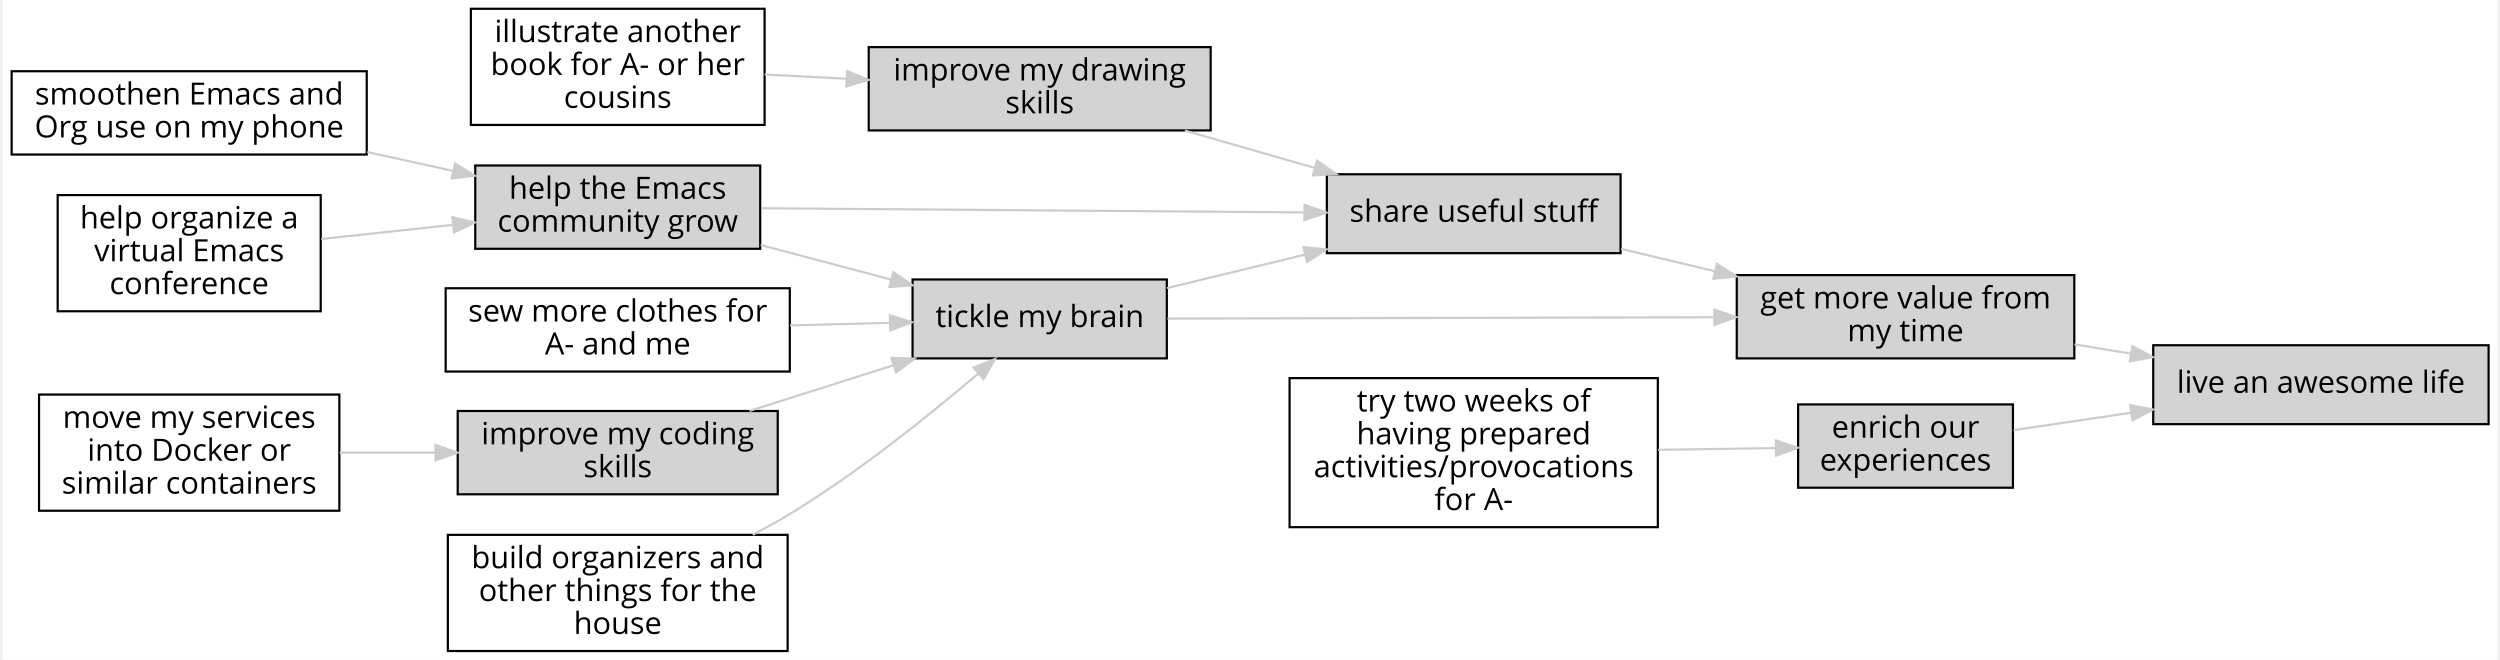
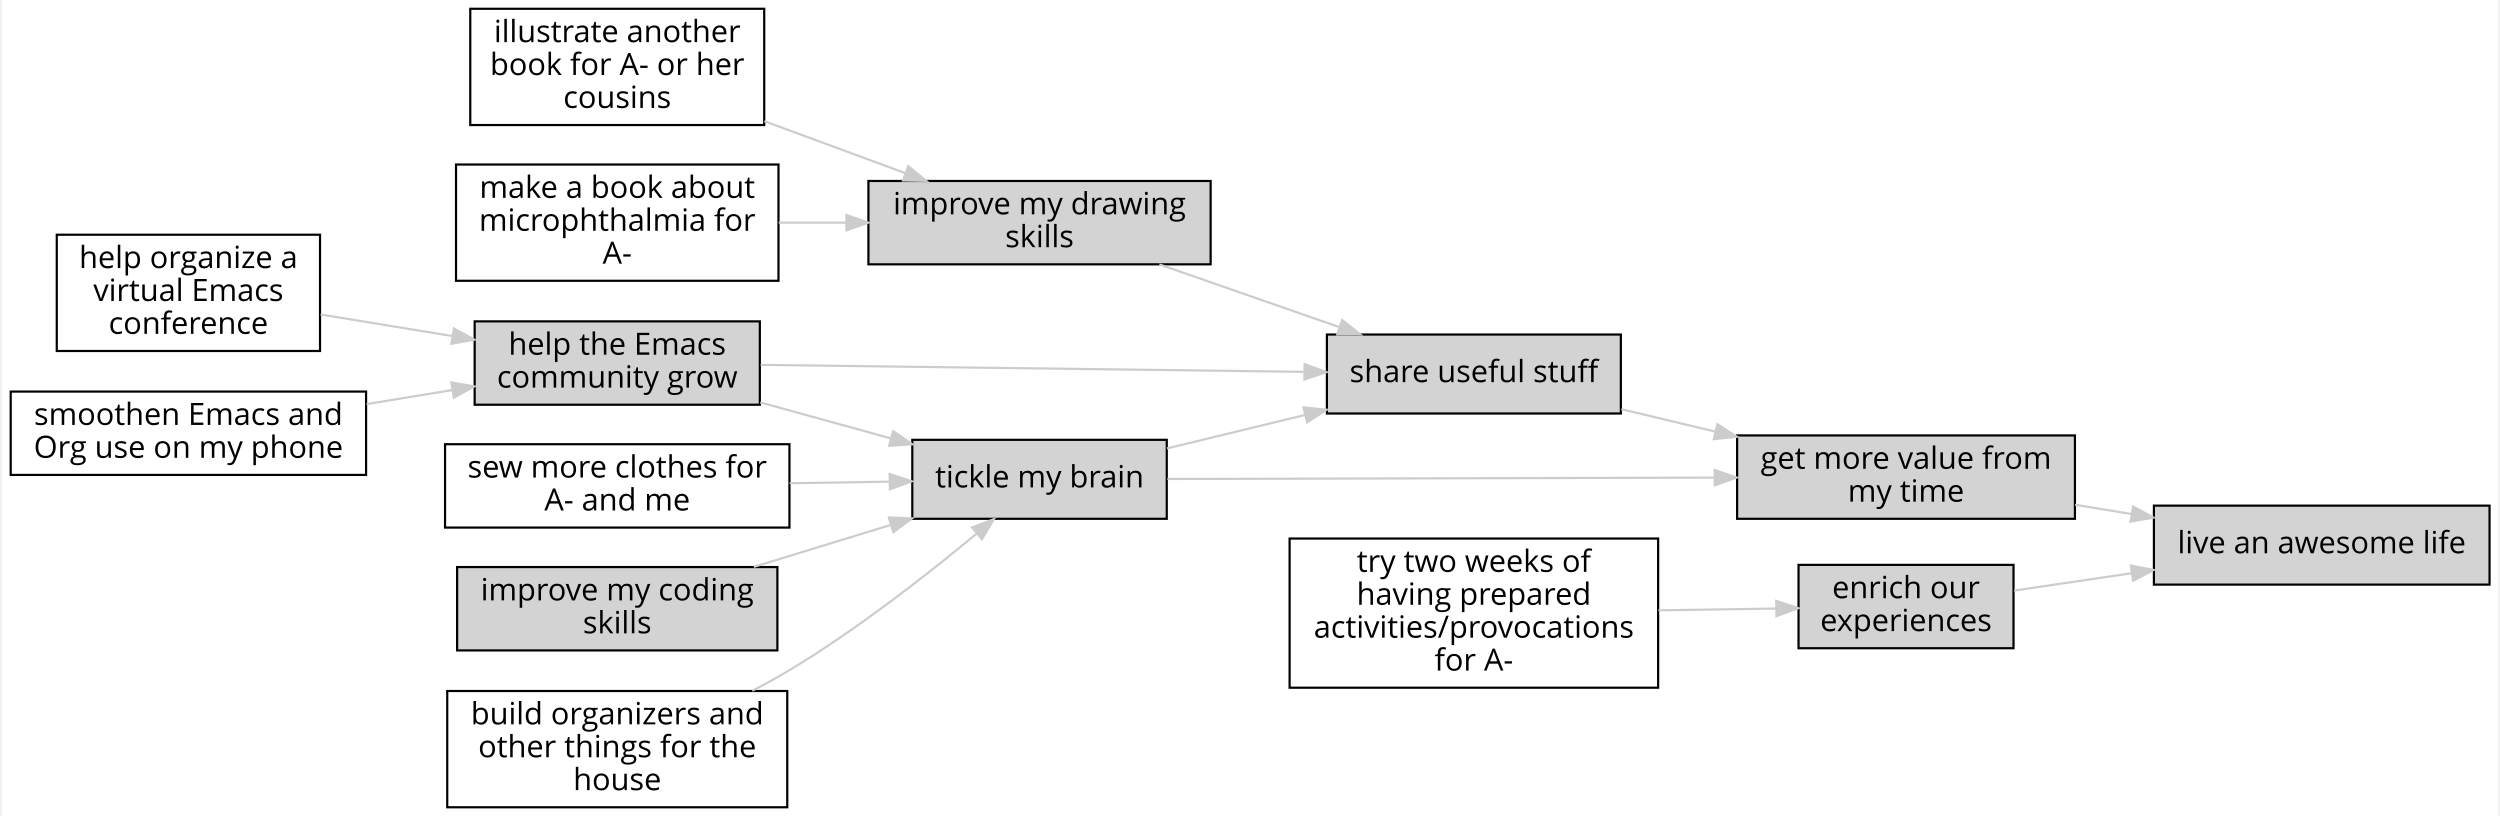
- <svg xmlns="http://www.w3.org/2000/svg" xmlns:xlink="http://www.w3.org/1999/xlink" width="576pt" height="152pt" viewBox="0.00 0.00 576.00 152.35">
-   <g id="G" class="graph" transform="scale(.5062 .5062) rotate(0) translate(4 297)">
-     <polygon fill="#ffffff" stroke="transparent" points="-4,4 -4,-297 1134,-297 1134,4 -4,4" />
+ <svg xmlns="http://www.w3.org/2000/svg" xmlns:xlink="http://www.w3.org/1999/xlink" width="576pt" height="188pt" viewBox="0.00 0.00 576.00 188.29">
+   <g id="G" class="graph" transform="scale(.5062 .5062) rotate(0) translate(4 368)">
+     <polygon fill="#ffffff" stroke="transparent" points="-4,4 -4,-368 1134,-368 1134,4 -4,4" />
    <g id="G_node1" class="node">
      <g id="a_G_node1">
        <a xlink:href="index.html#help_organize_a_virtual_Emacs_conference" xlink:title="help organize a virtual Emacs conference" target="_parent">
-           <polygon fill="none" stroke="#000000" points="141,-208 21,-208 21,-155 141,-155 141,-208" />
-           <text text-anchor="middle" x="81" y="-192.8" font-family="Open Sans" font-size="14.00" fill="#000000">help organize a</text>
-           <text text-anchor="middle" x="81" y="-177.8" font-family="Open Sans" font-size="14.00" fill="#000000">virtual Emacs</text>
-           <text text-anchor="middle" x="81" y="-162.8" font-family="Open Sans" font-size="14.00" fill="#000000">conference</text>
+           <polygon fill="none" stroke="#000000" points="141,-261 21,-261 21,-208 141,-208 141,-261" />
+           <text text-anchor="middle" x="81" y="-245.8" font-family="Open Sans" font-size="14.00" fill="#000000">help organize a</text>
+           <text text-anchor="middle" x="81" y="-230.8" font-family="Open Sans" font-size="14.00" fill="#000000">virtual Emacs</text>
+           <text text-anchor="middle" x="81" y="-215.8" font-family="Open Sans" font-size="14.00" fill="#000000">conference</text>
        </a>
      </g>
    </g>
    <g id="G_node2" class="node">
      <g id="a_G_node2">
        <a xlink:href="index.html#help_the_Emacs_community_grow" xlink:title="help the Emacs community grow" target="_parent">
          <polygon fill="#d3d3d3" stroke="#000000" points="341.5,-221.5 211.5,-221.5 211.5,-183.5 341.5,-183.5 341.5,-221.5" />
          <text text-anchor="middle" x="276.5" y="-206.3" font-family="Open Sans" font-size="14.00" fill="#000000">help the Emacs</text>
          <text text-anchor="middle" x="276.5" y="-191.3" font-family="Open Sans" font-size="14.00" fill="#000000">community grow</text>
        </a>
      </g>
    </g>
    <g id="G_edge1" class="edge">
-       <path fill="none" stroke="#cccccc" d="M141.252,-187.972C160.255,-190.013 181.487,-192.294 201.394,-194.432" />
-       <polygon fill="#cccccc" stroke="#cccccc" points="201.036,-197.914 211.352,-195.502 201.784,-190.954 201.036,-197.914" />
+       <path fill="none" stroke="#cccccc" d="M141.252,-224.638C160.255,-221.527 181.487,-218.052 201.394,-214.794" />
+       <polygon fill="#cccccc" stroke="#cccccc" points="202.049,-218.233 211.352,-213.163 200.918,-211.325 202.049,-218.233" />
    </g>
    <g id="G_node4" class="node">
      <g id="a_G_node4">
        <a xlink:href="index.html#share_useful_stuff" xlink:title="share useful stuff" target="_parent">
-           <polygon fill="#d3d3d3" stroke="#000000" points="734,-217.5 600,-217.5 600,-181.5 734,-181.5 734,-217.5" />
-           <text text-anchor="middle" x="667" y="-195.8" font-family="Open Sans" font-size="14.00" fill="#000000">share useful stuff</text>
+           <polygon fill="#d3d3d3" stroke="#000000" points="734,-215.5 600,-215.5 600,-179.5 734,-179.5 734,-215.5" />
+           <text text-anchor="middle" x="667" y="-193.8" font-family="Open Sans" font-size="14.00" fill="#000000">share useful stuff</text>
        </a>
      </g>
    </g>
    <g id="G_edge3" class="edge">
-       <path fill="none" stroke="#cccccc" d="M341.861,-201.998C410.049,-201.474 516.917,-200.653 589.359,-200.096" />
-       <polygon fill="#cccccc" stroke="#cccccc" points="589.815,-203.593 599.788,-200.016 589.762,-196.593 589.815,-203.593" />
+       <path fill="none" stroke="#cccccc" d="M341.861,-201.663C410.049,-200.79 516.917,-199.422 589.359,-198.494" />
+       <polygon fill="#cccccc" stroke="#cccccc" points="589.834,-201.988 599.788,-198.361 589.744,-194.989 589.834,-201.988" />
    </g>
    <g id="G_node5" class="node">
      <g id="a_G_node5">
        <a xlink:href="index.html#tickle_my_brain" xlink:title="tickle my brain" target="_parent">
-           <polygon fill="#d3d3d3" stroke="#000000" points="527,-169.5 411,-169.5 411,-133.5 527,-133.5 527,-169.5" />
-           <text text-anchor="middle" x="469" y="-147.8" font-family="Open Sans" font-size="14.00" fill="#000000">tickle my brain</text>
+           <polygon fill="#d3d3d3" stroke="#000000" points="527,-167.5 411,-167.5 411,-131.5 527,-131.5 527,-167.5" />
+           <text text-anchor="middle" x="469" y="-145.8" font-family="Open Sans" font-size="14.00" fill="#000000">tickle my brain</text>
        </a>
      </g>
    </g>
    <g id="G_edge4" class="edge">
-       <path fill="none" stroke="#cccccc" d="M341.672,-185.234C360.806,-180.165 381.775,-174.609 401.076,-169.495" />
-       <polygon fill="#cccccc" stroke="#cccccc" points="402.229,-172.811 410.999,-166.867 400.436,-166.044 402.229,-172.811" />
+       <path fill="none" stroke="#cccccc" d="M341.672,-184.557C360.893,-179.264 381.968,-173.462 401.342,-168.128" />
+       <polygon fill="#cccccc" stroke="#cccccc" points="402.287,-171.498 410.999,-165.469 400.429,-164.749 402.287,-171.498" />
    </g>
    <g id="G_node3" class="node">
      <g id="a_G_node3">
        <a xlink:href="index.html#smoothen_Emacs_and_Org_use_on_my_phone" xlink:title="smoothen Emacs and Org use on my phone" target="_parent">
-           <polygon fill="none" stroke="#000000" points="162,-264.5 0,-264.5 0,-226.5 162,-226.5 162,-264.5" />
-           <text text-anchor="middle" x="81" y="-249.3" font-family="Open Sans" font-size="14.00" fill="#000000">smoothen Emacs and</text>
-           <text text-anchor="middle" x="81" y="-234.3" font-family="Open Sans" font-size="14.00" fill="#000000">Org use on my phone</text>
+           <polygon fill="none" stroke="#000000" points="162,-189.5 0,-189.5 0,-151.5 162,-151.5 162,-189.5" />
+           <text text-anchor="middle" x="81" y="-174.3" font-family="Open Sans" font-size="14.00" fill="#000000">smoothen Emacs and</text>
+           <text text-anchor="middle" x="81" y="-159.3" font-family="Open Sans" font-size="14.00" fill="#000000">Org use on my phone</text>
        </a>
      </g>
    </g>
    <g id="G_edge2" class="edge">
-       <path fill="none" stroke="#cccccc" d="M162.211,-227.638C175.125,-224.797 188.435,-221.87 201.205,-219.061" />
-       <polygon fill="#cccccc" stroke="#cccccc" points="202.298,-222.405 211.312,-216.838 200.794,-215.568 202.298,-222.405" />
+       <path fill="none" stroke="#cccccc" d="M162.211,-183.793C175.125,-185.907 188.435,-188.085 201.205,-190.175" />
+       <polygon fill="#cccccc" stroke="#cccccc" points="200.878,-193.668 211.312,-191.83 202.009,-186.76 200.878,-193.668" />
    </g>
    <g id="G_node6" class="node">
      <g id="a_G_node6">
        <a xlink:href="index.html#get_more_value_from_my_time" xlink:title="get more value from my time" target="_parent">
-           <polygon fill="#d3d3d3" stroke="#000000" points="941,-171.5 787,-171.5 787,-133.5 941,-133.5 941,-171.5" />
-           <text text-anchor="middle" x="864" y="-156.3" font-family="Open Sans" font-size="14.00" fill="#000000">get more value from</text>
-           <text text-anchor="middle" x="864" y="-141.3" font-family="Open Sans" font-size="14.00" fill="#000000">my time</text>
+           <polygon fill="#d3d3d3" stroke="#000000" points="941,-169.5 787,-169.5 787,-131.5 941,-131.5 941,-169.5" />
+           <text text-anchor="middle" x="864" y="-154.3" font-family="Open Sans" font-size="14.00" fill="#000000">get more value from</text>
+           <text text-anchor="middle" x="864" y="-139.3" font-family="Open Sans" font-size="14.00" fill="#000000">my time</text>
        </a>
      </g>
    </g>
    <g id="G_edge10" class="edge">
-       <path fill="none" stroke="#cccccc" d="M734.245,-183.457C748.011,-180.173 762.685,-176.672 777.029,-173.249" />
-       <polygon fill="#cccccc" stroke="#cccccc" points="777.976,-176.622 786.891,-170.897 776.352,-169.813 777.976,-176.622" />
+       <path fill="none" stroke="#cccccc" d="M734.245,-181.457C748.011,-178.173 762.685,-174.672 777.029,-171.249" />
+       <polygon fill="#cccccc" stroke="#cccccc" points="777.976,-174.622 786.891,-168.897 776.352,-167.813 777.976,-174.622" />
    </g>
    <g id="G_edge13" class="edge">
-       <path fill="none" stroke="#cccccc" d="M527.069,-165.577C546.77,-170.353 569.097,-175.766 590.038,-180.843" />
-       <polygon fill="#cccccc" stroke="#cccccc" points="589.324,-184.271 599.867,-183.225 590.973,-177.468 589.324,-184.271" />
+       <path fill="none" stroke="#cccccc" d="M527.069,-163.577C546.77,-168.353 569.097,-173.766 590.038,-178.843" />
+       <polygon fill="#cccccc" stroke="#cccccc" points="589.324,-182.271 599.867,-181.225 590.973,-175.468 589.324,-182.271" />
    </g>
    <g id="G_edge14" class="edge">
-       <path fill="none" stroke="#cccccc" d="M527.284,-151.648C593.108,-151.814 700.91,-152.087 776.77,-152.279" />
-       <polygon fill="#cccccc" stroke="#cccccc" points="776.78,-155.779 786.788,-152.304 776.797,-148.779 776.78,-155.779" />
+       <path fill="none" stroke="#cccccc" d="M527.284,-149.648C593.108,-149.814 700.91,-150.087 776.77,-150.279" />
+       <polygon fill="#cccccc" stroke="#cccccc" points="776.78,-153.779 786.788,-150.304 776.797,-146.779 776.78,-153.779" />
    </g>
    <g id="G_node7" class="node">
      <g id="a_G_node7">
        <a xlink:href="index.html#live_an_awesome_life" xlink:title="live an awesome life" target="_parent">
-           <polygon fill="#d3d3d3" stroke="#000000" points="1130,-139.5 977,-139.5 977,-103.5 1130,-103.5 1130,-139.5" />
-           <text text-anchor="middle" x="1053.5" y="-117.8" font-family="Open Sans" font-size="14.00" fill="#000000">live an awesome life</text>
+           <polygon fill="#d3d3d3" stroke="#000000" points="1130,-137.5 977,-137.5 977,-101.5 1130,-101.5 1130,-137.5" />
+           <text text-anchor="middle" x="1053.5" y="-115.8" font-family="Open Sans" font-size="14.00" fill="#000000">live an awesome life</text>
        </a>
      </g>
    </g>
    <g id="G_edge5" class="edge">
-       <path fill="none" stroke="#cccccc" d="M941.077,-139.891C949.547,-138.506 958.212,-137.088 966.788,-135.685" />
-       <polygon fill="#cccccc" stroke="#cccccc" points="967.495,-139.116 976.799,-134.047 966.365,-132.208 967.495,-139.116" />
+       <path fill="none" stroke="#cccccc" d="M941.077,-137.891C949.547,-136.506 958.212,-135.088 966.788,-133.685" />
+       <polygon fill="#cccccc" stroke="#cccccc" points="967.495,-137.116 976.799,-132.047 966.365,-130.208 967.495,-137.116" />
    </g>
    <g id="G_node8" class="node">
      <g id="a_G_node8">
-         <a xlink:href="index.html#move_my_services_into_Docker_or_similar_containers" xlink:title="move my services into Docker or similar containers" target="_parent">
-           <polygon fill="none" stroke="#000000" points="149.5,-117 12.5,-117 12.5,-64 149.5,-64 149.5,-117" />
-           <text text-anchor="middle" x="81" y="-101.8" font-family="Open Sans" font-size="14.00" fill="#000000">move my services</text>
-           <text text-anchor="middle" x="81" y="-86.8" font-family="Open Sans" font-size="14.00" fill="#000000">into Docker or</text>
-           <text text-anchor="middle" x="81" y="-71.8" font-family="Open Sans" font-size="14.00" fill="#000000">similar containers</text>
-         </a>
-       </g>
-     </g>
-     <g id="G_node9" class="node">
-       <g id="a_G_node9">
        <a xlink:href="index.html#improve_my_coding_skills" xlink:title="improve my coding skills" target="_parent">
          <polygon fill="#d3d3d3" stroke="#000000" points="349.5,-109.5 203.5,-109.5 203.5,-71.5 349.5,-71.5 349.5,-109.5" />
          <text text-anchor="middle" x="276.5" y="-94.3" font-family="Open Sans" font-size="14.00" fill="#000000">improve my coding</text>
          <text text-anchor="middle" x="276.5" y="-79.3" font-family="Open Sans" font-size="14.00" fill="#000000">skills</text>
        </a>
      </g>
    </g>
    <g id="G_edge6" class="edge">
-       <path fill="none" stroke="#cccccc" d="M149.651,-90.5C163.775,-90.5 178.791,-90.5 193.364,-90.5" />
-       <polygon fill="#cccccc" stroke="#cccccc" points="193.365,-94 203.365,-90.5 193.365,-87 193.365,-94" />
-     </g>
-     <g id="G_edge7" class="edge">
-       <path fill="none" stroke="#cccccc" d="M336.616,-109.55C357.471,-116.158 380.974,-123.606 402.325,-130.372" />
-       <polygon fill="#cccccc" stroke="#cccccc" points="401.377,-133.743 411.967,-133.427 403.492,-127.07 401.377,-133.743" />
+       <path fill="none" stroke="#cccccc" d="M338.733,-109.574C358.652,-115.679 380.801,-122.468 401.102,-128.69" />
+       <polygon fill="#cccccc" stroke="#cccccc" points="400.315,-132.109 410.901,-131.693 402.366,-125.416 400.315,-132.109" />
+     </g>
+     <g id="G_node9" class="node">
+       <g id="a_G_node9">
+         <a xlink:href="index.html#illustrate_another_book_for_A__or_her_cousins" xlink:title="illustrate another book for A- or her cousins" target="_parent">
+           <polygon fill="none" stroke="#000000" points="343.5,-364 209.5,-364 209.5,-311 343.5,-311 343.5,-364" />
+           <text text-anchor="middle" x="276.5" y="-348.8" font-family="Open Sans" font-size="14.00" fill="#000000">illustrate another</text>
+           <text text-anchor="middle" x="276.5" y="-333.8" font-family="Open Sans" font-size="14.00" fill="#000000">book for A- or her</text>
+           <text text-anchor="middle" x="276.5" y="-318.8" font-family="Open Sans" font-size="14.00" fill="#000000">cousins</text>
+         </a>
+       </g>
    </g>
    <g id="G_node10" class="node">
      <g id="a_G_node10">
-         <a xlink:href="index.html#illustrate_another_book_for_A__or_her_cousins" xlink:title="illustrate another book for A- or her cousins" target="_parent">
-           <polygon fill="none" stroke="#000000" points="343.5,-293 209.5,-293 209.5,-240 343.5,-240 343.5,-293" />
-           <text text-anchor="middle" x="276.5" y="-277.8" font-family="Open Sans" font-size="14.00" fill="#000000">illustrate another</text>
-           <text text-anchor="middle" x="276.5" y="-262.8" font-family="Open Sans" font-size="14.00" fill="#000000">book for A- or her</text>
-           <text text-anchor="middle" x="276.5" y="-247.8" font-family="Open Sans" font-size="14.00" fill="#000000">cousins</text>
-         </a>
-       </g>
+         <a xlink:href="index.html#improve_my_drawing_skills" xlink:title="improve my drawing skills" target="_parent">
+           <polygon fill="#d3d3d3" stroke="#000000" points="547,-285.5 391,-285.5 391,-247.5 547,-247.5 547,-285.5" />
+           <text text-anchor="middle" x="469" y="-270.3" font-family="Open Sans" font-size="14.00" fill="#000000">improve my drawing</text>
+           <text text-anchor="middle" x="469" y="-255.3" font-family="Open Sans" font-size="14.00" fill="#000000">skills</text>
+         </a>
+       </g>
+     </g>
+     <g id="G_edge7" class="edge">
+       <path fill="none" stroke="#cccccc" d="M343.557,-312.767C364.446,-305.063 387.361,-296.611 407.825,-289.063" />
+       <polygon fill="#cccccc" stroke="#cccccc" points="409.175,-292.296 417.346,-285.552 406.752,-285.728 409.175,-292.296" />
+     </g>
+     <g id="G_edge9" class="edge">
+       <path fill="none" stroke="#cccccc" d="M523.629,-247.463C549.115,-238.581 579.549,-227.975 605.807,-218.825" />
+       <polygon fill="#cccccc" stroke="#cccccc" points="606.984,-222.121 615.275,-215.525 604.68,-215.511 606.984,-222.121" />
    </g>
    <g id="G_node11" class="node">
      <g id="a_G_node11">
-         <a xlink:href="index.html#improve_my_drawing_skills" xlink:title="improve my drawing skills" target="_parent">
-           <polygon fill="#d3d3d3" stroke="#000000" points="547,-275.5 391,-275.5 391,-237.5 547,-237.5 547,-275.5" />
-           <text text-anchor="middle" x="469" y="-260.3" font-family="Open Sans" font-size="14.00" fill="#000000">improve my drawing</text>
-           <text text-anchor="middle" x="469" y="-245.3" font-family="Open Sans" font-size="14.00" fill="#000000">skills</text>
+         <a xlink:href="index.html#make_a_book_about_microphthalmia_for_A_" xlink:title="make a book about microphthalmia for A-" target="_parent">
+           <polygon fill="none" stroke="#000000" points="350,-293 203,-293 203,-240 350,-240 350,-293" />
+           <text text-anchor="middle" x="276.5" y="-277.8" font-family="Open Sans" font-size="14.00" fill="#000000">make a book about</text>
+           <text text-anchor="middle" x="276.5" y="-262.8" font-family="Open Sans" font-size="14.00" fill="#000000">microphthalmia for</text>
+           <text text-anchor="middle" x="276.5" y="-247.8" font-family="Open Sans" font-size="14.00" fill="#000000">A-</text>
        </a>
      </g>
    </g>
    <g id="G_edge8" class="edge">
-       <path fill="none" stroke="#cccccc" d="M343.557,-263.017C355.629,-262.389 368.378,-261.727 380.94,-261.075" />
-       <polygon fill="#cccccc" stroke="#cccccc" points="381.152,-264.568 390.957,-260.554 380.789,-257.578 381.152,-264.568" />
-     </g>
-     <g id="G_edge9" class="edge">
-       <path fill="none" stroke="#cccccc" d="M535.206,-237.441C554.249,-231.959 575.116,-225.952 594.516,-220.367" />
-       <polygon fill="#cccccc" stroke="#cccccc" points="595.567,-223.706 604.208,-217.576 593.63,-216.98 595.567,-223.706" />
+       <path fill="none" stroke="#cccccc" d="M350.1,-266.5C360.13,-266.5 370.508,-266.5 380.764,-266.5" />
+       <polygon fill="#cccccc" stroke="#cccccc" points="380.962,-270 390.962,-266.5 380.962,-263 380.962,-270" />
    </g>
    <g id="G_node12" class="node">
      <g id="a_G_node12">
        <a xlink:href="index.html#build_organizers_and_other_things_for_the_house" xlink:title="build organizers and other things for the house" target="_parent">
          <polygon fill="none" stroke="#000000" points="354,-53 199,-53 199,0 354,0 354,-53" />
          <text text-anchor="middle" x="276.5" y="-37.8" font-family="Open Sans" font-size="14.00" fill="#000000">build organizers and</text>
          <text text-anchor="middle" x="276.5" y="-22.8" font-family="Open Sans" font-size="14.00" fill="#000000">other things for the</text>
          <text text-anchor="middle" x="276.5" y="-7.8" font-family="Open Sans" font-size="14.00" fill="#000000">house</text>
        </a>
      </g>
    </g>
    <g id="G_edge11" class="edge">
-       <path fill="none" stroke="#cccccc" d="M338.075,-53.051C343.892,-56.06 349.62,-59.228 355,-62.5 386.143,-81.441 418.625,-107.52 440.912,-126.551" />
-       <polygon fill="#cccccc" stroke="#cccccc" points="438.782,-129.336 448.641,-133.217 443.354,-124.035 438.782,-129.336" />
+       <path fill="none" stroke="#cccccc" d="M338.038,-53.113C343.862,-56.11 349.602,-59.257 355,-62.5 385.793,-80.997 418.087,-106.279 440.41,-124.823" />
+       <polygon fill="#cccccc" stroke="#cccccc" points="438.251,-127.58 448.161,-131.325 442.749,-122.217 438.251,-127.58" />
    </g>
    <g id="G_node13" class="node">
      <g id="a_G_node13">
        <a xlink:href="index.html#sew_more_clothes_for_A__and_me" xlink:title="sew more clothes for A- and me" target="_parent">
          <polygon fill="none" stroke="#000000" points="355,-165.5 198,-165.5 198,-127.5 355,-127.5 355,-165.5" />
          <text text-anchor="middle" x="276.5" y="-150.3" font-family="Open Sans" font-size="14.00" fill="#000000">sew more clothes for</text>
          <text text-anchor="middle" x="276.5" y="-135.3" font-family="Open Sans" font-size="14.00" fill="#000000">A- and me</text>
        </a>
      </g>
    </g>
    <g id="G_edge12" class="edge">
-       <path fill="none" stroke="#cccccc" d="M355.075,-148.541C370.195,-148.934 385.917,-149.342 400.68,-149.726" />
-       <polygon fill="#cccccc" stroke="#cccccc" points="400.64,-153.226 410.728,-149.986 400.822,-146.228 400.64,-153.226" />
+       <path fill="none" stroke="#cccccc" d="M355.075,-147.725C370.195,-147.96 385.917,-148.205 400.68,-148.435" />
+       <polygon fill="#cccccc" stroke="#cccccc" points="400.675,-151.935 410.728,-148.592 400.784,-144.936 400.675,-151.935" />
    </g>
    <g id="G_node14" class="node">
      <g id="a_G_node14">
        <a xlink:href="index.html#try_two_weeks_of_having_prepared_activities_provocations_for_A_" xlink:title="try two weeks of having prepared activities/provocations for A-" target="_parent">
-           <polygon fill="none" stroke="#000000" points="751,-124.5 583,-124.5 583,-56.5 751,-56.5 751,-124.5" />
-           <text text-anchor="middle" x="667" y="-109.3" font-family="Open Sans" font-size="14.00" fill="#000000">try two weeks of</text>
-           <text text-anchor="middle" x="667" y="-94.3" font-family="Open Sans" font-size="14.00" fill="#000000">having prepared</text>
-           <text text-anchor="middle" x="667" y="-79.3" font-family="Open Sans" font-size="14.00" fill="#000000">activities/provocations</text>
-           <text text-anchor="middle" x="667" y="-64.3" font-family="Open Sans" font-size="14.00" fill="#000000">for A-</text>
+           <polygon fill="none" stroke="#000000" points="751,-122.5 583,-122.5 583,-54.5 751,-54.5 751,-122.5" />
+           <text text-anchor="middle" x="667" y="-107.3" font-family="Open Sans" font-size="14.00" fill="#000000">try two weeks of</text>
+           <text text-anchor="middle" x="667" y="-92.3" font-family="Open Sans" font-size="14.00" fill="#000000">having prepared</text>
+           <text text-anchor="middle" x="667" y="-77.3" font-family="Open Sans" font-size="14.00" fill="#000000">activities/provocations</text>
+           <text text-anchor="middle" x="667" y="-62.3" font-family="Open Sans" font-size="14.00" fill="#000000">for A-</text>
        </a>
      </g>
    </g>
    <g id="G_node15" class="node">
      <g id="a_G_node15">
        <a xlink:href="index.html#enrich_our_experiences" xlink:title="enrich our experiences" target="_parent">
-           <polygon fill="#d3d3d3" stroke="#000000" points="913,-112.5 815,-112.5 815,-74.5 913,-74.5 913,-112.5" />
-           <text text-anchor="middle" x="864" y="-97.3" font-family="Open Sans" font-size="14.00" fill="#000000">enrich our</text>
-           <text text-anchor="middle" x="864" y="-82.3" font-family="Open Sans" font-size="14.00" fill="#000000">experiences</text>
+           <polygon fill="#d3d3d3" stroke="#000000" points="913,-110.5 815,-110.5 815,-72.5 913,-72.5 913,-110.5" />
+           <text text-anchor="middle" x="864" y="-95.3" font-family="Open Sans" font-size="14.00" fill="#000000">enrich our</text>
+           <text text-anchor="middle" x="864" y="-80.3" font-family="Open Sans" font-size="14.00" fill="#000000">experiences</text>
        </a>
      </g>
    </g>
    <g id="G_edge15" class="edge">
-       <path fill="none" stroke="#cccccc" d="M751.117,-91.781C769.131,-92.055 787.8,-92.34 804.645,-92.596" />
-       <polygon fill="#cccccc" stroke="#cccccc" points="804.824,-96.099 814.876,-92.752 804.931,-89.1 804.824,-96.099" />
+       <path fill="none" stroke="#cccccc" d="M751.117,-89.781C769.131,-90.055 787.8,-90.34 804.645,-90.596" />
+       <polygon fill="#cccccc" stroke="#cccccc" points="804.824,-94.099 814.876,-90.752 804.931,-87.1 804.824,-94.099" />
    </g>
    <g id="G_edge16" class="edge">
-       <path fill="none" stroke="#cccccc" d="M913.294,-100.784C929.672,-103.204 948.424,-105.974 966.772,-108.685" />
-       <polygon fill="#cccccc" stroke="#cccccc" points="966.502,-112.183 976.906,-110.183 967.525,-105.258 966.502,-112.183" />
+       <path fill="none" stroke="#cccccc" d="M913.294,-98.784C929.672,-101.204 948.424,-103.974 966.772,-106.685" />
+       <polygon fill="#cccccc" stroke="#cccccc" points="966.502,-110.183 976.906,-108.183 967.525,-103.258 966.502,-110.183" />
    </g>
  </g>
</svg>
